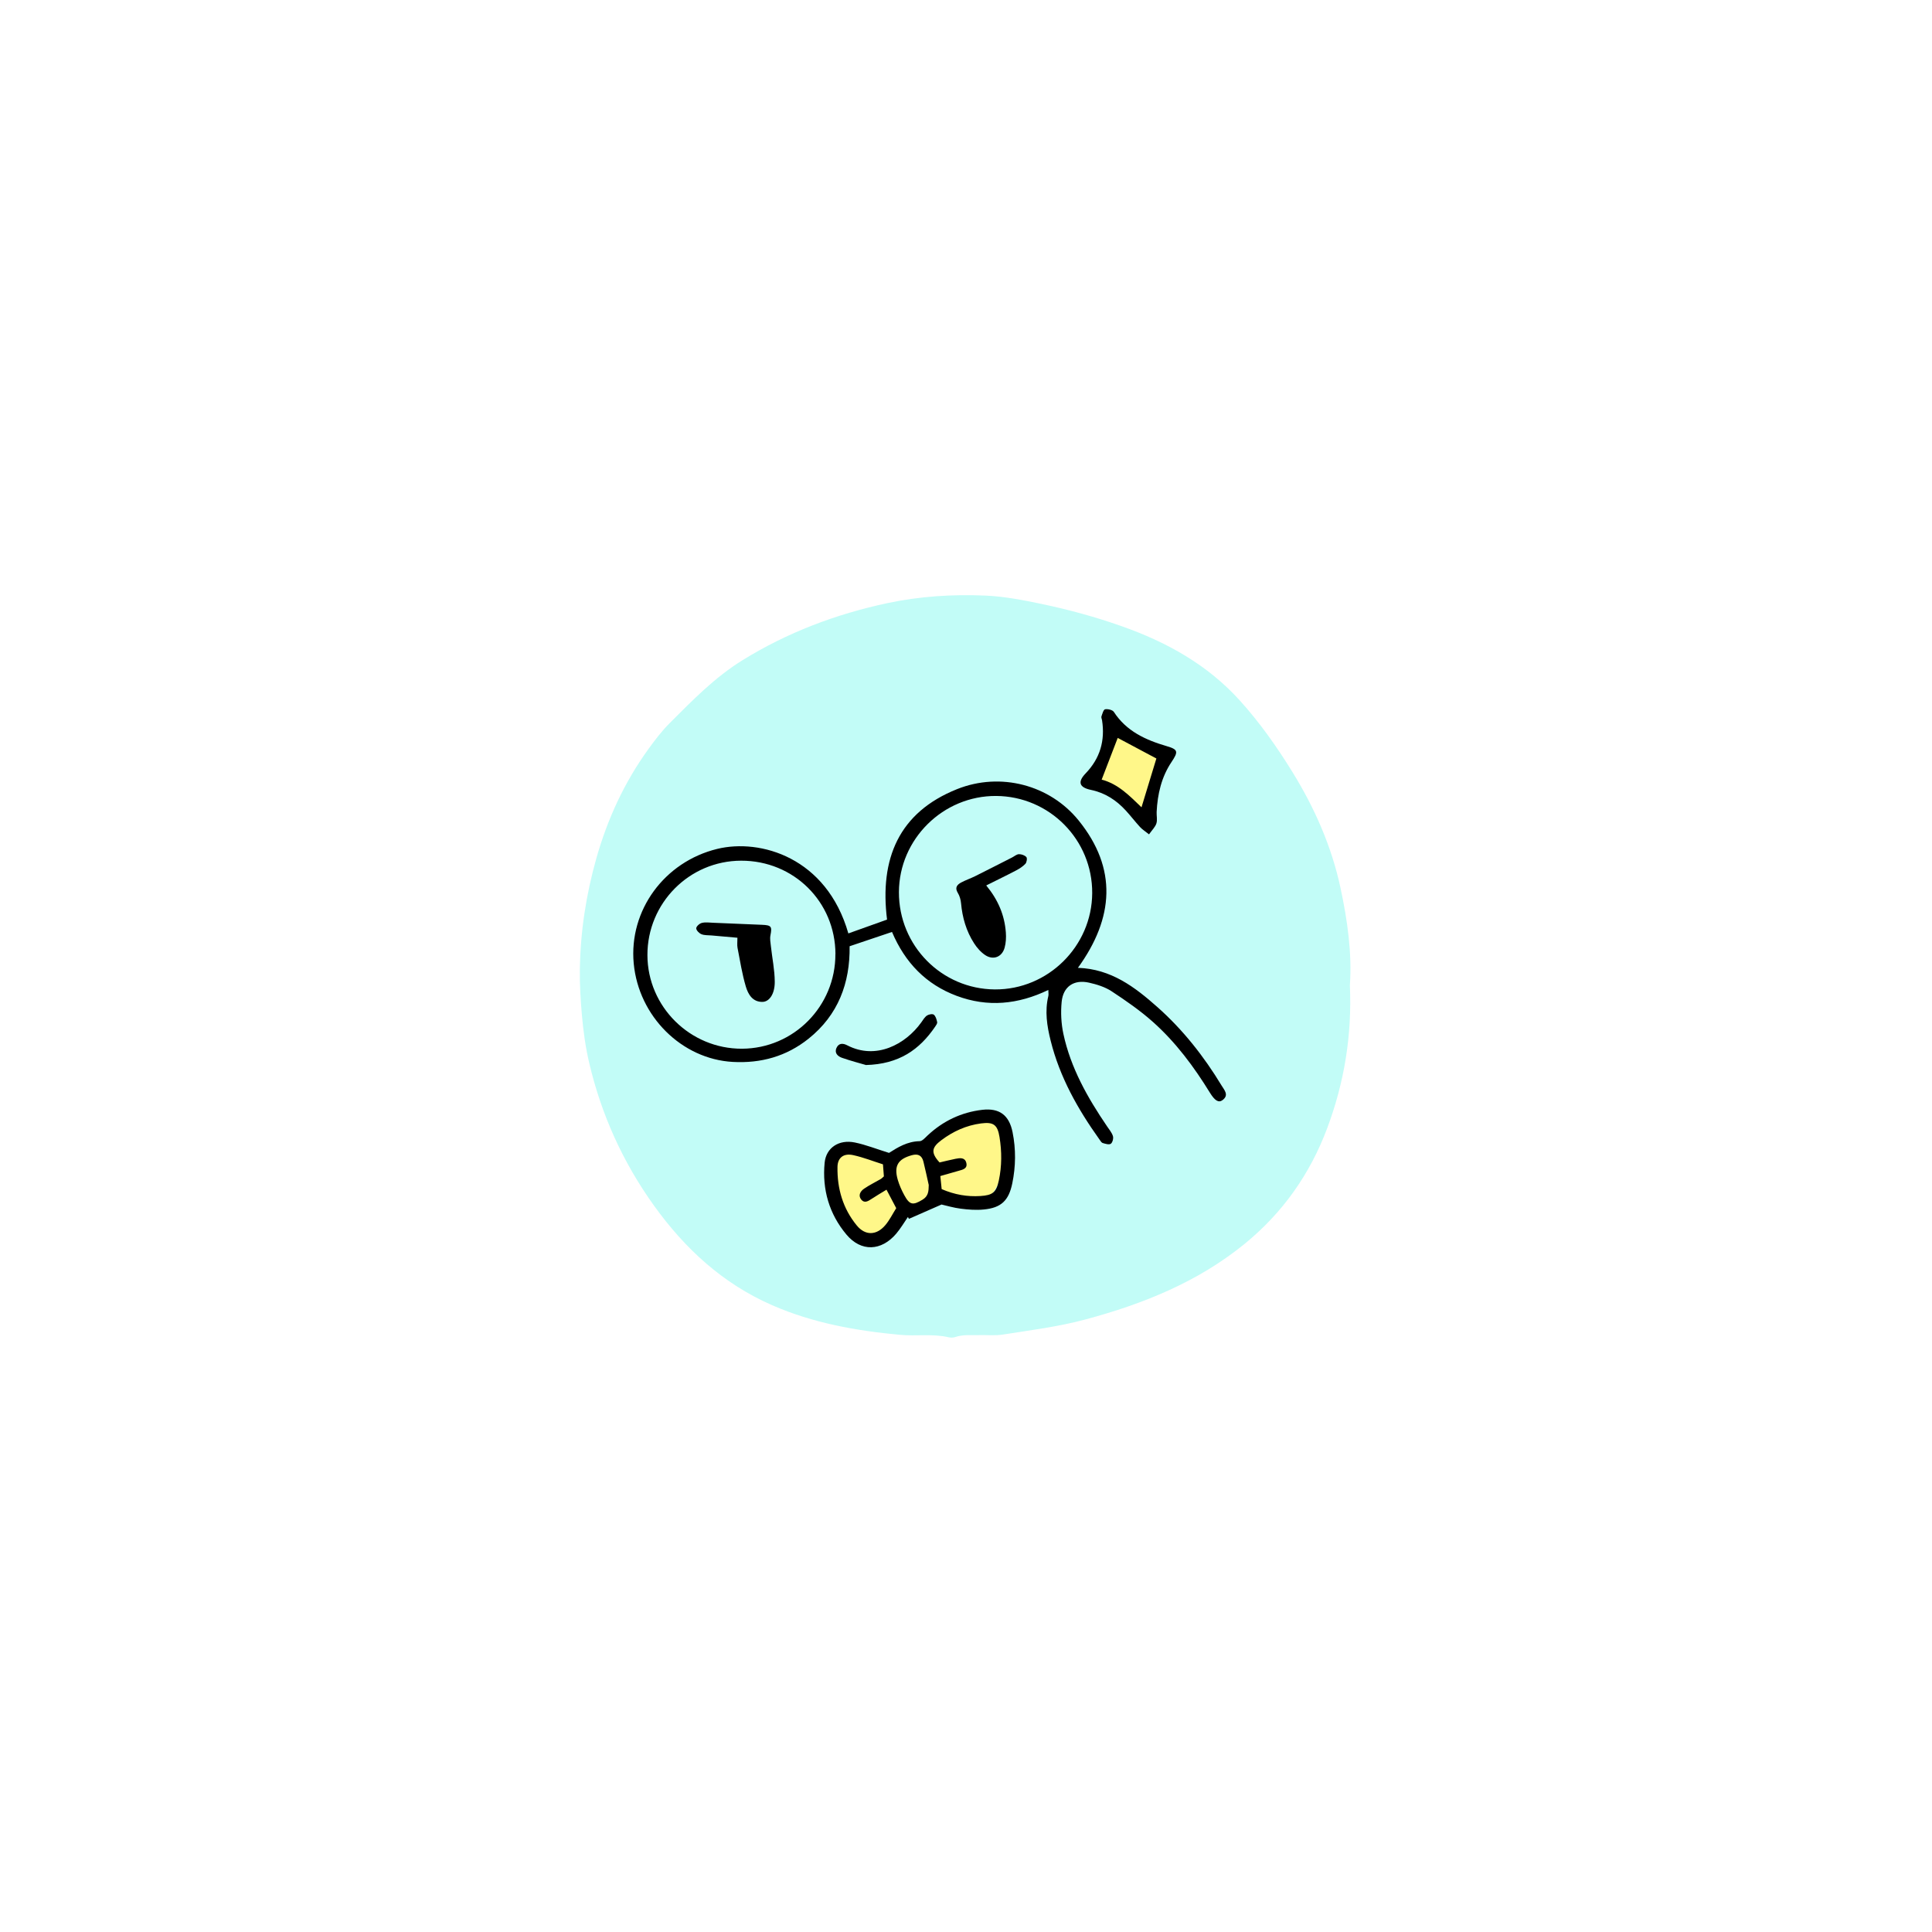
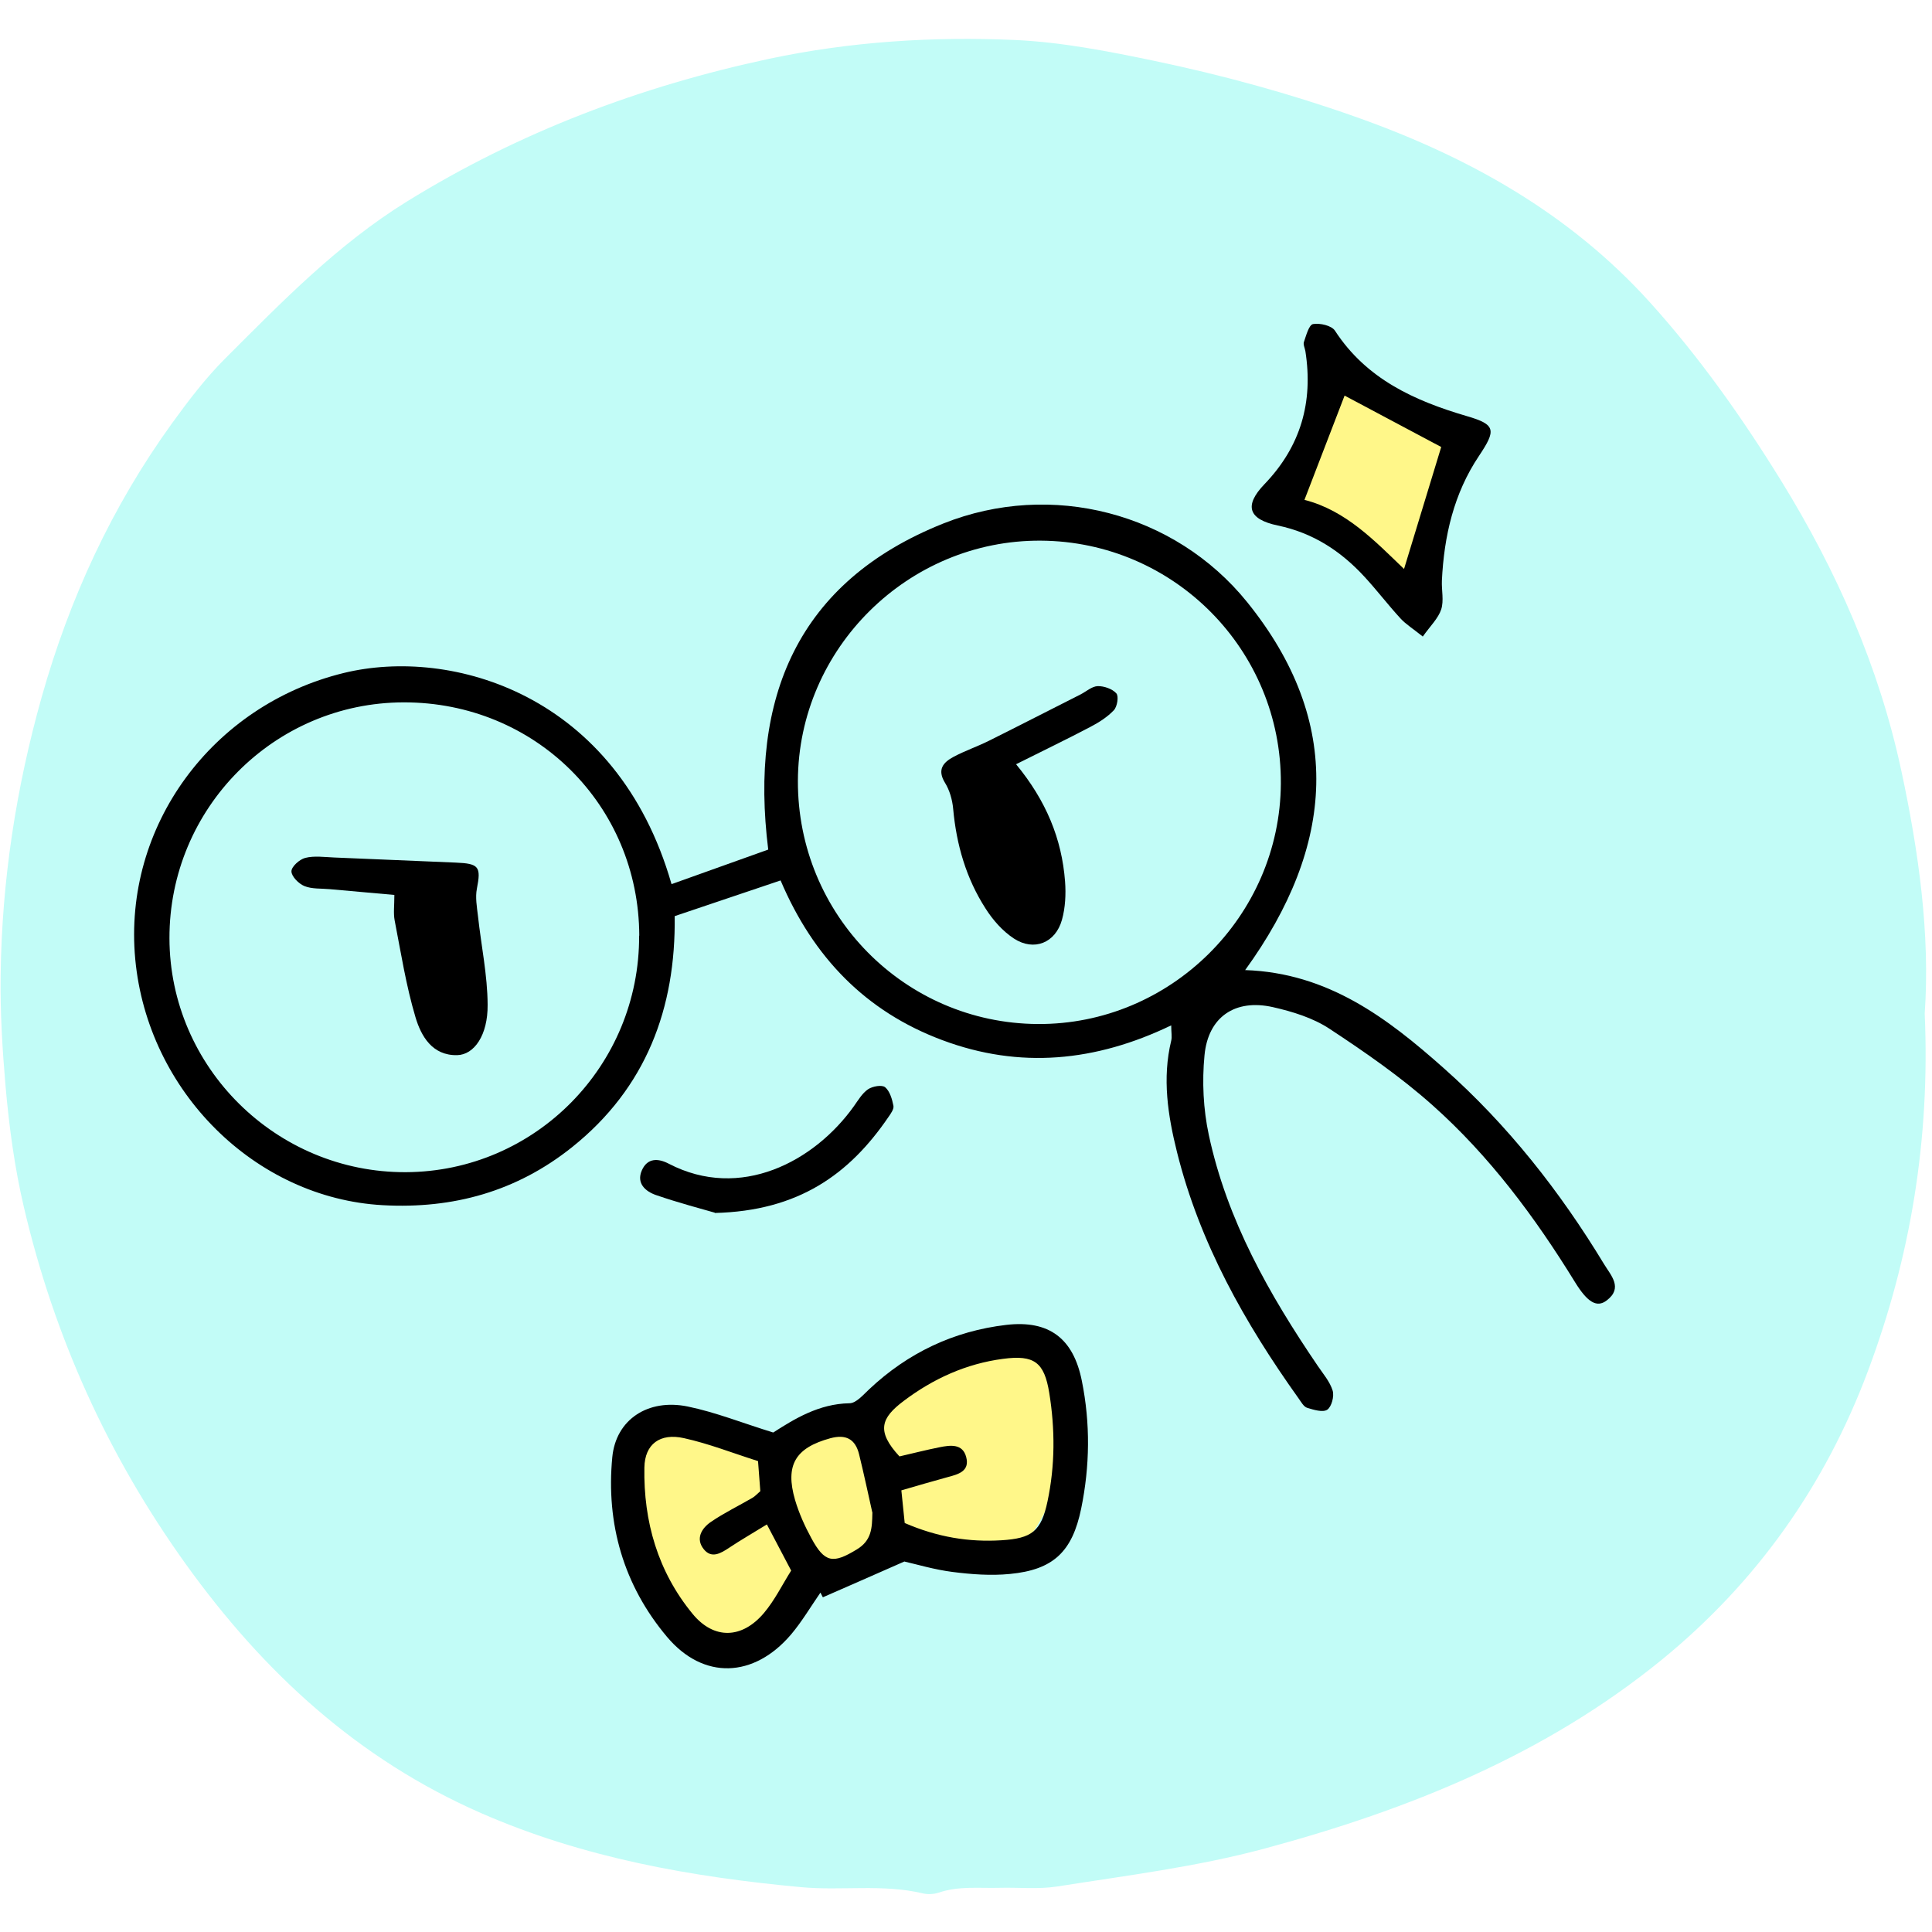
- <svg xmlns="http://www.w3.org/2000/svg" width="500" zoomAndPan="magnify" viewBox="0 0 375 375" height="500" preserveAspectRatio="xMidYMid meet" version="1.0">
+ <svg xmlns="http://www.w3.org/2000/svg" width="500" zoomAndPan="magnify" viewBox="0 0 375 375" height="500" preserveAspectRatio="xMidYMid meet" version="1.2">
  <defs>
-     <clipPath id="8573d30dfe">
-       <path d="M 112.5 115.312 L 262.5 115.312 L 262.5 260 L 112.5 260 Z M 112.5 115.312 " clip-rule="nonzero" />
+     <clipPath id="4e5c1e76d3">
+       <path d="M 0 7.031 L 374 7.031 L 374 367.781 L 0 367.781 Z M 0 7.031 " />
    </clipPath>
  </defs>
-   <g clip-path="url(#8573d30dfe)">
-     <path fill="#c2fcf7" d="M 262.012 191.23 C 262.441 201.031 260.906 210.164 257.613 218.969 C 254.289 227.863 248.992 235.379 241.59 241.426 C 232.492 248.836 221.922 253.078 210.746 256.09 C 205.449 257.52 200.02 258.188 194.621 259.043 C 193.148 259.27 191.629 259.105 190.125 259.145 C 188.555 259.188 186.969 258.988 185.414 259.52 C 185.039 259.645 184.57 259.668 184.176 259.574 C 181.047 258.832 177.859 259.387 174.73 259.094 C 166.191 258.301 157.832 256.82 149.891 253.348 C 140.289 249.148 132.973 242.402 126.934 234.004 C 120.891 225.578 116.711 216.344 114.352 206.262 C 113.633 203.199 113.219 200.094 112.938 196.934 C 112.688 194.027 112.508 191.137 112.551 188.23 C 112.645 180.891 113.75 173.707 115.738 166.641 C 117.906 158.969 121.191 151.84 125.871 145.367 C 127.145 143.613 128.445 141.895 129.98 140.363 C 134.391 135.953 138.715 131.492 144.105 128.156 C 152.852 122.746 162.262 119.199 172.262 117.062 C 178.555 115.73 184.926 115.324 191.336 115.605 C 194.984 115.77 198.582 116.48 202.137 117.219 C 207.422 118.324 212.621 119.742 217.719 121.547 C 226.477 124.633 234.41 129.043 240.695 136.016 C 244.543 140.277 247.855 144.98 250.867 149.859 C 255.176 156.844 258.457 164.273 260.188 172.332 C 261.555 178.691 262.441 185.082 262.012 191.23 Z M 262.012 191.23 " fill-opacity="1" fill-rule="nonzero" />
+   <g id="f8d88e302a">
+     <g clip-rule="nonzero" clip-path="url(#4e5c1e76d3)">
+       <path style=" stroke:none;fill-rule:nonzero;fill:#c2fcf7;fill-opacity:1;" d="M 373.586 196.73 C 374.652 221.215 370.824 244.031 362.594 266.043 C 354.285 288.262 341.055 307.039 322.559 322.148 C 299.82 340.668 273.41 351.266 245.488 358.797 C 232.254 362.363 218.684 364.031 205.191 366.168 C 201.52 366.738 197.719 366.324 193.965 366.426 C 190.035 366.531 186.074 366.035 182.191 367.363 C 181.254 367.676 180.082 367.73 179.094 367.496 C 171.281 365.645 163.309 367.027 155.496 366.297 C 134.164 364.316 113.273 360.617 93.426 351.945 C 69.438 341.449 51.152 324.594 36.07 303.602 C 20.961 282.555 10.52 259.477 4.633 234.289 C 2.836 226.633 1.793 218.871 1.09 210.98 C 0.465 203.711 0.02 196.496 0.125 189.23 C 0.359 170.891 3.121 152.945 8.094 135.285 C 13.512 116.117 21.719 98.301 33.414 82.125 C 36.59 77.75 39.848 73.449 43.676 69.621 C 54.695 58.605 65.504 47.457 78.969 39.121 C 100.824 25.602 124.344 16.746 149.32 11.406 C 165.055 8.074 180.969 7.059 196.988 7.762 C 206.105 8.176 215.09 9.949 223.973 11.797 C 237.18 14.559 250.176 18.102 262.914 22.605 C 284.793 30.316 304.613 41.336 320.32 58.762 C 329.93 69.414 338.215 81.16 345.742 93.352 C 356.5 110.801 364.703 129.375 369.027 149.508 C 372.441 165.398 374.652 181.363 373.586 196.73 Z M 373.586 196.73 " />
+     </g>
+     <path style=" stroke:none;fill-rule:nonzero;fill:#fff789;fill-opacity:1;" d="M 150.859 283.414 C 155.938 278.934 161.668 275.73 168.152 273.855 C 168.934 273.621 169.848 273.387 170.367 272.867 C 177.375 265.781 186.883 264.609 195.816 262.188 C 200.738 260.859 205.895 264.168 206.234 269.062 C 206.809 277.582 206.73 286.047 202.535 293.965 C 198.758 301.102 195.684 303.055 187.664 302.508 C 186.621 302.43 185.605 302.324 184.59 302.117 C 180.969 301.336 177.504 298.547 173.961 299.227 C 170.473 299.902 167.477 302.43 163.648 303.082 C 160.312 303.629 158.516 307.117 156.562 309.773 C 154.348 312.77 152.527 316.078 149.66 318.551 C 145.832 321.887 141.301 322.746 137.809 319.332 C 129.004 310.738 120.723 301.598 121.27 287.973 C 121.66 278.492 128.746 273.492 137.965 275.914 C 142.941 277.215 146.691 280.473 150.859 283.391 Z M 150.859 283.414 " />
+     <path style=" stroke:none;fill-rule:nonzero;fill:#fff789;fill-opacity:1;" d="M 260.125 72.668 C 261.453 72.723 262.625 73.293 263.383 74.285 C 267.105 78.973 272.289 81.605 277.629 83.688 C 280.676 84.887 280.754 86.5 279.922 88.922 C 277.969 94.629 276.82 100.488 276.195 106.453 C 275.961 108.719 274.895 110.41 272.73 111.168 C 270.855 111.816 269.527 110.516 268.488 109.238 C 264.711 104.629 259.812 101.766 254.473 99.262 C 249.473 96.945 249.344 95.539 253.016 91.656 C 255.488 89.055 256.453 86.137 256.219 82.621 C 256.062 80.352 256.035 78.062 256.219 75.797 C 256.402 73.527 257.965 72.668 260.098 72.695 Z M 260.125 72.668 " />
+     <path style=" stroke:none;fill-rule:nonzero;fill:#000000;fill-opacity:1;" d="M 130.387 171.598 C 136.844 169.277 142.863 167.141 149.113 164.902 C 145.441 135.469 154.766 112.91 183.105 101.609 C 204.098 93.246 228.035 99.523 242.051 116.844 C 260.883 140.133 259.16 164.172 241.684 188.293 C 257.781 188.84 269.293 197.617 280.234 207.332 C 292.633 218.324 302.789 231.242 311.359 245.387 C 312.664 247.547 315.086 249.973 311.855 252.418 C 309.953 253.879 308.129 252.785 305.734 248.902 C 297.945 236.246 289.117 224.367 278.02 214.496 C 271.848 209 264.969 204.234 258.043 199.676 C 254.84 197.566 250.852 196.34 247.051 195.48 C 239.73 193.84 234.496 197.383 233.793 204.832 C 233.297 209.938 233.559 215.301 234.625 220.277 C 238.168 236.844 246.371 251.301 255.801 265.156 C 256.844 266.691 258.145 268.203 258.668 269.922 C 259.004 271.016 258.457 273.047 257.625 273.621 C 256.766 274.195 254.996 273.648 253.719 273.258 C 253.039 273.047 252.547 272.109 252.078 271.461 C 241.605 256.797 232.855 241.27 228.453 223.613 C 226.68 216.5 225.562 209.312 227.332 201.992 C 227.516 201.238 227.332 200.379 227.332 199.023 C 212.668 206.082 197.926 207.516 182.895 201.887 C 168.051 196.34 157.867 185.844 151.512 170.891 C 144.688 173.184 138.098 175.426 130.957 177.82 C 131.191 195.664 125.438 211.16 111.031 222.672 C 100.301 231.242 87.98 234.68 74.309 233.926 C 49.562 232.57 28.648 211.863 26.25 186.156 C 23.855 160.371 41.148 136.875 66.727 130.625 C 87.617 125.52 119.758 134.715 130.332 171.57 Z M 154.871 151.566 C 154.793 177.535 175.578 198.605 201.414 198.762 C 227.148 198.918 248.457 177.848 248.613 152.086 C 248.77 126.195 227.906 105.098 202.016 104.941 C 176.281 104.785 154.973 125.855 154.871 151.539 Z M 124.082 181.625 C 124.004 156.254 103.844 136.277 78.344 136.328 C 53.207 136.379 32.84 156.906 32.891 182.117 C 32.945 207.176 53.625 227.621 78.762 227.52 C 103.871 227.414 124.16 206.863 124.055 181.598 Z M 124.082 181.625 " />
+     <path style=" stroke:none;fill-rule:nonzero;fill:#000000;fill-opacity:1;" d="M 175.5 303.105 C 169.402 305.789 164.559 307.926 159.715 310.035 L 159.246 309.125 C 157.371 311.832 155.676 314.723 153.566 317.223 C 146.352 325.715 136.531 326.133 129.449 317.691 C 121.062 307.719 117.598 295.789 118.848 282.816 C 119.551 275.551 125.75 271.434 133.461 272.996 C 138.902 274.117 144.164 276.227 150.078 278.051 C 154.191 275.418 158.934 272.477 164.871 272.371 C 166.176 272.371 167.555 270.73 168.699 269.664 C 176.227 262.578 185.109 258.359 195.32 257.16 C 203.629 256.195 208.344 259.789 209.984 268.023 C 211.652 276.277 211.547 284.586 209.855 292.816 C 208.137 301.18 204.465 304.695 196.023 305.504 C 192.352 305.867 188.547 305.582 184.875 305.113 C 181.387 304.668 178 303.652 175.5 303.082 Z M 175.578 295.605 C 181.957 298.367 188.055 299.355 194.383 298.965 C 200.297 298.602 202.094 297.219 203.316 291.438 C 204.801 284.457 204.801 277.398 203.656 270.34 C 202.691 264.426 200.766 262.941 194.695 263.75 C 187.531 264.688 181.125 267.605 175.395 271.93 C 171.047 275.211 170.004 277.738 174.586 282.688 C 177.113 282.113 179.719 281.438 182.348 280.914 C 184.434 280.496 186.828 280.16 187.531 282.789 C 188.289 285.602 185.945 286.176 183.887 286.723 C 180.941 287.531 178 288.391 174.953 289.277 C 175.188 291.645 175.395 293.469 175.602 295.605 Z M 153.566 304.852 C 151.926 301.727 150.52 299.043 148.852 295.891 C 146.066 297.609 143.746 298.938 141.559 300.398 C 139.918 301.492 138.121 302.586 136.609 300.711 C 134.945 298.652 136.195 296.621 137.992 295.398 C 140.543 293.652 143.355 292.297 146.039 290.734 C 146.535 290.449 146.953 289.98 147.578 289.434 C 147.445 287.66 147.289 285.836 147.133 283.598 C 142.262 282.062 137.602 280.211 132.758 279.145 C 128.121 278.102 125.152 280.289 125.074 284.848 C 124.891 295.344 127.703 305.059 134.422 313.238 C 138.566 318.293 144.035 318.109 148.281 313.082 C 150.391 310.582 151.848 307.562 153.566 304.852 Z M 169.352 293.73 C 168.492 289.902 167.684 286.07 166.746 282.27 C 166.02 279.324 164.195 278.336 161.148 279.168 C 154.402 281.02 152.344 284.352 154.324 291.152 C 155.078 293.703 156.199 296.203 157.477 298.547 C 160.078 303.367 161.695 303.551 166.277 300.762 C 169.195 299.016 169.273 296.594 169.324 293.703 Z M 169.352 293.73 " />
+     <path style=" stroke:none;fill-rule:nonzero;fill:#000000;fill-opacity:1;" d="M 276.145 123.539 C 274.27 122.027 272.887 121.195 271.82 120.023 C 269.426 117.418 267.289 114.605 264.891 112 C 260.281 106.973 254.863 103.43 248.016 102 C 242.285 100.801 241.426 98.145 245.434 93.977 C 252.469 86.656 254.918 78.062 253.379 68.188 C 253.273 67.562 252.91 66.859 253.094 66.367 C 253.535 65.09 254.059 63.059 254.863 62.902 C 256.191 62.668 258.457 63.188 259.109 64.18 C 265.203 73.555 274.504 77.773 284.715 80.77 C 290.367 82.41 290.418 83.48 287.059 88.508 C 282.188 95.773 280.285 104.055 279.871 112.703 C 279.793 114.578 280.285 116.586 279.738 118.277 C 279.164 120.023 277.656 121.457 276.172 123.539 Z M 253.195 97.023 C 261.246 99.082 266.848 104.992 272.523 110.438 C 275.078 102.023 277.422 94.367 279.738 86.762 C 273.254 83.297 266.793 79.859 260.984 76.785 C 258.484 83.297 255.984 89.781 253.195 97.023 Z M 253.195 97.023 " />
+     <path style=" stroke:none;fill-rule:nonzero;fill:#000000;fill-opacity:1;" d="M 138.746 235.383 C 136.324 234.68 131.742 233.484 127.285 231.945 C 125.281 231.242 123.484 229.68 124.578 227.18 C 125.645 224.73 127.73 224.785 129.812 225.879 C 143.695 233.094 158.047 225.488 165.73 214.73 C 166.566 213.559 167.348 212.203 168.492 211.422 C 169.352 210.848 171.176 210.512 171.801 211.031 C 172.711 211.785 173.156 213.324 173.414 214.625 C 173.547 215.277 172.895 216.16 172.426 216.84 C 164.871 227.91 155 235.047 138.723 235.438 Z M 138.746 235.383 " />
+     <path style=" stroke:none;fill-rule:nonzero;fill:#000000;fill-opacity:1;" d="M 197.195 148.309 C 203.059 155.422 206.105 162.816 206.73 171.125 C 206.91 173.574 206.781 176.18 206.129 178.523 C 204.879 183.031 200.688 184.699 196.805 182.172 C 194.617 180.738 192.715 178.578 191.309 176.363 C 187.531 170.5 185.633 163.938 185.008 156.984 C 184.852 155.266 184.328 153.391 183.418 151.93 C 181.855 149.379 183.078 147.973 185.086 146.902 C 187.273 145.73 189.668 144.922 191.91 143.805 C 197.875 140.836 203.785 137.785 209.727 134.793 C 210.844 134.219 211.914 133.23 213.059 133.176 C 214.281 133.152 215.898 133.699 216.68 134.582 C 217.176 135.129 216.863 137.137 216.211 137.84 C 214.961 139.168 213.32 140.211 211.68 141.07 C 207.094 143.492 202.406 145.73 197.223 148.336 Z M 197.195 148.309 " />
+     <path style=" stroke:none;fill-rule:nonzero;fill:#000000;fill-opacity:1;" d="M 76.547 173.707 C 71.832 173.289 67.898 172.926 63.992 172.586 C 62.352 172.43 60.555 172.586 59.094 171.988 C 57.977 171.543 56.57 170.109 56.57 169.121 C 56.57 168.211 58.133 166.805 59.25 166.516 C 60.996 166.074 62.949 166.359 64.824 166.438 C 72.691 166.75 80.586 167.117 88.449 167.43 C 92.984 167.609 93.398 168.234 92.566 172.48 C 92.227 174.176 92.566 176.023 92.773 177.797 C 93.398 183.551 94.625 189.281 94.648 195.039 C 94.703 200.926 92.043 204.727 88.738 204.805 C 83.891 204.91 81.73 201.105 80.637 197.41 C 78.812 191.289 77.824 184.934 76.598 178.629 C 76.34 177.246 76.547 175.789 76.547 173.707 Z M 76.547 173.707 " />
  </g>
-   <path fill="#fff789" d="M 172.875 225.922 C 174.906 224.129 177.199 222.848 179.797 222.098 C 180.109 222.004 180.473 221.91 180.684 221.703 C 183.488 218.867 187.293 218.398 190.867 217.43 C 192.836 216.895 194.902 218.219 195.035 220.18 C 195.266 223.59 195.234 226.977 193.555 230.145 C 192.047 233 190.816 233.785 187.605 233.566 C 187.188 233.535 186.781 233.492 186.375 233.406 C 184.926 233.094 183.539 231.98 182.121 232.25 C 180.723 232.523 179.527 233.535 177.992 233.793 C 176.66 234.012 175.941 235.41 175.156 236.473 C 174.273 237.672 173.543 238.996 172.395 239.984 C 170.863 241.32 169.051 241.664 167.652 240.297 C 164.129 236.859 160.812 233.199 161.031 227.746 C 161.188 223.953 164.023 221.953 167.715 222.922 C 169.707 223.441 171.207 224.746 172.875 225.914 Z M 172.875 225.922 " fill-opacity="1" fill-rule="nonzero" />
-   <path fill="#fff789" d="M 216.605 141.582 C 217.137 141.602 217.605 141.832 217.906 142.227 C 219.398 144.105 221.473 145.156 223.609 145.992 C 224.828 146.469 224.859 147.117 224.527 148.086 C 223.746 150.367 223.285 152.715 223.035 155.102 C 222.941 156.008 222.516 156.688 221.648 156.988 C 220.898 157.25 220.367 156.727 219.949 156.219 C 218.438 154.371 216.48 153.227 214.344 152.223 C 212.34 151.297 212.289 150.734 213.758 149.18 C 214.75 148.137 215.133 146.973 215.039 145.562 C 214.977 144.656 214.969 143.738 215.039 142.832 C 215.113 141.926 215.738 141.582 216.594 141.594 Z M 216.605 141.582 " fill-opacity="1" fill-rule="nonzero" />
-   <path fill="#000000" d="M 164.68 181.172 C 167.266 180.246 169.676 179.391 172.176 178.492 C 170.707 166.715 174.438 157.688 185.781 153.164 C 194.184 149.816 203.762 152.328 209.371 159.262 C 216.906 168.582 216.219 178.203 209.223 187.855 C 215.668 188.074 220.273 191.586 224.652 195.473 C 229.613 199.875 233.68 205.043 237.109 210.703 C 237.629 211.57 238.598 212.539 237.309 213.52 C 236.547 214.102 235.816 213.664 234.855 212.113 C 231.742 207.047 228.207 202.293 223.766 198.34 C 221.297 196.141 218.543 194.234 215.77 192.41 C 214.488 191.566 212.895 191.074 211.371 190.73 C 208.441 190.074 206.348 191.492 206.066 194.473 C 205.867 196.516 205.973 198.664 206.398 200.656 C 207.816 207.285 211.102 213.07 214.875 218.617 C 215.289 219.23 215.812 219.836 216.02 220.523 C 216.156 220.961 215.938 221.773 215.605 222.004 C 215.258 222.234 214.551 222.016 214.039 221.859 C 213.77 221.773 213.57 221.398 213.383 221.141 C 209.191 215.27 205.691 209.059 203.93 201.988 C 203.219 199.145 202.77 196.266 203.48 193.336 C 203.555 193.035 203.48 192.691 203.48 192.148 C 197.613 194.973 191.711 195.547 185.695 193.297 C 179.754 191.074 175.68 186.875 173.137 180.891 C 170.406 181.809 167.766 182.703 164.91 183.664 C 165.004 190.805 162.699 197.008 156.938 201.613 C 152.641 205.043 147.711 206.418 142.238 206.117 C 132.336 205.574 123.965 197.289 123.004 187 C 122.047 176.68 128.969 167.277 139.203 164.773 C 147.566 162.73 160.43 166.41 164.66 181.16 Z M 174.48 173.156 C 174.449 183.551 182.766 191.98 193.109 192.047 C 203.406 192.109 211.934 183.676 211.996 173.363 C 212.059 163.004 203.711 154.559 193.348 154.496 C 183.051 154.434 174.523 162.867 174.48 173.145 Z M 162.16 185.188 C 162.129 175.031 154.059 167.039 143.855 167.059 C 133.793 167.078 125.645 175.293 125.664 185.383 C 125.684 195.41 133.961 203.594 144.02 203.555 C 154.07 203.512 162.191 195.285 162.148 185.176 Z M 162.16 185.188 " fill-opacity="1" fill-rule="nonzero" />
-   <path fill="#000000" d="M 182.734 233.805 C 180.297 234.879 178.359 235.734 176.418 236.578 L 176.23 236.211 C 175.48 237.297 174.805 238.453 173.957 239.453 C 171.07 242.852 167.141 243.02 164.305 239.641 C 160.949 235.648 159.562 230.875 160.062 225.684 C 160.344 222.777 162.824 221.129 165.91 221.754 C 168.09 222.203 170.195 223.047 172.562 223.777 C 174.211 222.723 176.105 221.547 178.484 221.504 C 179.004 221.504 179.559 220.848 180.016 220.418 C 183.027 217.586 186.582 215.895 190.668 215.414 C 193.996 215.031 195.883 216.469 196.539 219.762 C 197.203 223.066 197.164 226.395 196.484 229.688 C 195.797 233.031 194.328 234.441 190.949 234.762 C 189.48 234.91 187.957 234.793 186.488 234.605 C 185.094 234.43 183.738 234.023 182.734 233.793 Z M 182.766 230.801 C 185.32 231.906 187.762 232.305 190.293 232.148 C 192.66 232 193.379 231.449 193.871 229.133 C 194.465 226.34 194.465 223.516 194.004 220.691 C 193.617 218.324 192.848 217.73 190.418 218.055 C 187.551 218.43 184.988 219.598 182.695 221.328 C 180.953 222.641 180.535 223.652 182.371 225.633 C 183.383 225.402 184.426 225.133 185.477 224.922 C 186.312 224.758 187.27 224.621 187.551 225.672 C 187.855 226.801 186.918 227.027 186.094 227.246 C 184.914 227.57 183.738 227.914 182.516 228.27 C 182.609 229.219 182.695 229.949 182.777 230.801 Z M 173.957 234.504 C 173.301 233.25 172.738 232.18 172.07 230.918 C 170.957 231.605 170.027 232.137 169.152 232.719 C 168.496 233.156 167.777 233.598 167.172 232.844 C 166.504 232.023 167.008 231.207 167.727 230.719 C 168.746 230.02 169.871 229.477 170.945 228.852 C 171.145 228.738 171.312 228.551 171.562 228.332 C 171.508 227.621 171.445 226.895 171.383 225.996 C 169.434 225.383 167.57 224.641 165.629 224.215 C 163.773 223.797 162.586 224.672 162.555 226.496 C 162.48 230.699 163.609 234.586 166.297 237.859 C 167.953 239.883 170.145 239.809 171.844 237.797 C 172.688 236.797 173.27 235.586 173.957 234.504 Z M 180.277 230.051 C 179.934 228.52 179.609 226.988 179.234 225.465 C 178.941 224.285 178.211 223.891 176.992 224.223 C 174.293 224.965 173.469 226.297 174.262 229.02 C 174.562 230.043 175.012 231.043 175.523 231.98 C 176.566 233.91 177.211 233.98 179.047 232.867 C 180.215 232.168 180.246 231.199 180.266 230.043 Z M 180.277 230.051 " fill-opacity="1" fill-rule="nonzero" />
-   <path fill="#000000" d="M 223.016 161.941 C 222.266 161.336 221.711 161 221.285 160.531 C 220.324 159.488 219.473 158.363 218.512 157.32 C 216.668 155.309 214.5 153.891 211.758 153.32 C 209.465 152.84 209.121 151.777 210.727 150.109 C 213.539 147.18 214.52 143.738 213.906 139.789 C 213.863 139.539 213.719 139.258 213.789 139.059 C 213.969 138.547 214.176 137.734 214.5 137.672 C 215.031 137.578 215.938 137.785 216.199 138.184 C 218.637 141.938 222.359 143.625 226.445 144.824 C 228.707 145.48 228.727 145.906 227.383 147.918 C 225.434 150.828 224.672 154.145 224.504 157.602 C 224.473 158.355 224.672 159.156 224.453 159.836 C 224.223 160.531 223.621 161.105 223.027 161.941 Z M 213.832 151.328 C 217.051 152.152 219.293 154.52 221.566 156.695 C 222.586 153.328 223.527 150.266 224.453 147.223 C 221.859 145.836 219.273 144.457 216.949 143.227 C 215.949 145.836 214.945 148.43 213.832 151.328 Z M 213.832 151.328 " fill-opacity="1" fill-rule="nonzero" />
-   <path fill="#000000" d="M 168.027 206.703 C 167.059 206.418 165.223 205.941 163.441 205.324 C 162.637 205.043 161.918 204.418 162.355 203.418 C 162.785 202.438 163.617 202.457 164.453 202.898 C 170.008 205.785 175.75 202.738 178.828 198.434 C 179.16 197.965 179.473 197.422 179.934 197.109 C 180.277 196.883 181.004 196.746 181.258 196.953 C 181.621 197.258 181.797 197.871 181.902 198.395 C 181.953 198.652 181.695 199.008 181.508 199.281 C 178.484 203.711 174.531 206.566 168.016 206.723 Z M 168.027 206.703 " fill-opacity="1" fill-rule="nonzero" />
-   <path fill="#000000" d="M 191.418 171.852 C 193.766 174.699 194.984 177.66 195.234 180.984 C 195.309 181.965 195.254 183.008 194.996 183.945 C 194.496 185.75 192.816 186.414 191.262 185.406 C 190.387 184.832 189.625 183.965 189.062 183.082 C 187.551 180.734 186.793 178.109 186.539 175.324 C 186.477 174.637 186.27 173.887 185.906 173.301 C 185.281 172.281 185.77 171.719 186.57 171.289 C 187.449 170.82 188.406 170.5 189.305 170.051 C 191.691 168.863 194.059 167.641 196.434 166.441 C 196.883 166.215 197.309 165.816 197.77 165.797 C 198.258 165.785 198.902 166.004 199.215 166.359 C 199.414 166.578 199.289 167.383 199.027 167.664 C 198.527 168.195 197.871 168.613 197.215 168.957 C 195.379 169.926 193.504 170.82 191.43 171.863 Z M 191.418 171.852 " fill-opacity="1" fill-rule="nonzero" />
-   <path fill="#000000" d="M 143.133 182.016 C 141.246 181.852 139.672 181.703 138.109 181.57 C 137.453 181.508 136.734 181.57 136.152 181.328 C 135.703 181.152 135.141 180.578 135.141 180.184 C 135.141 179.816 135.766 179.254 136.215 179.141 C 136.91 178.961 137.691 179.078 138.445 179.109 C 141.594 179.234 144.75 179.379 147.898 179.504 C 149.711 179.578 149.879 179.828 149.547 181.527 C 149.41 182.203 149.547 182.945 149.629 183.652 C 149.879 185.957 150.367 188.25 150.379 190.555 C 150.398 192.91 149.336 194.434 148.012 194.465 C 146.074 194.504 145.211 192.984 144.77 191.504 C 144.043 189.055 143.645 186.508 143.156 183.988 C 143.051 183.434 143.133 182.852 143.133 182.016 Z M 143.133 182.016 " fill-opacity="1" fill-rule="nonzero" />
</svg>
